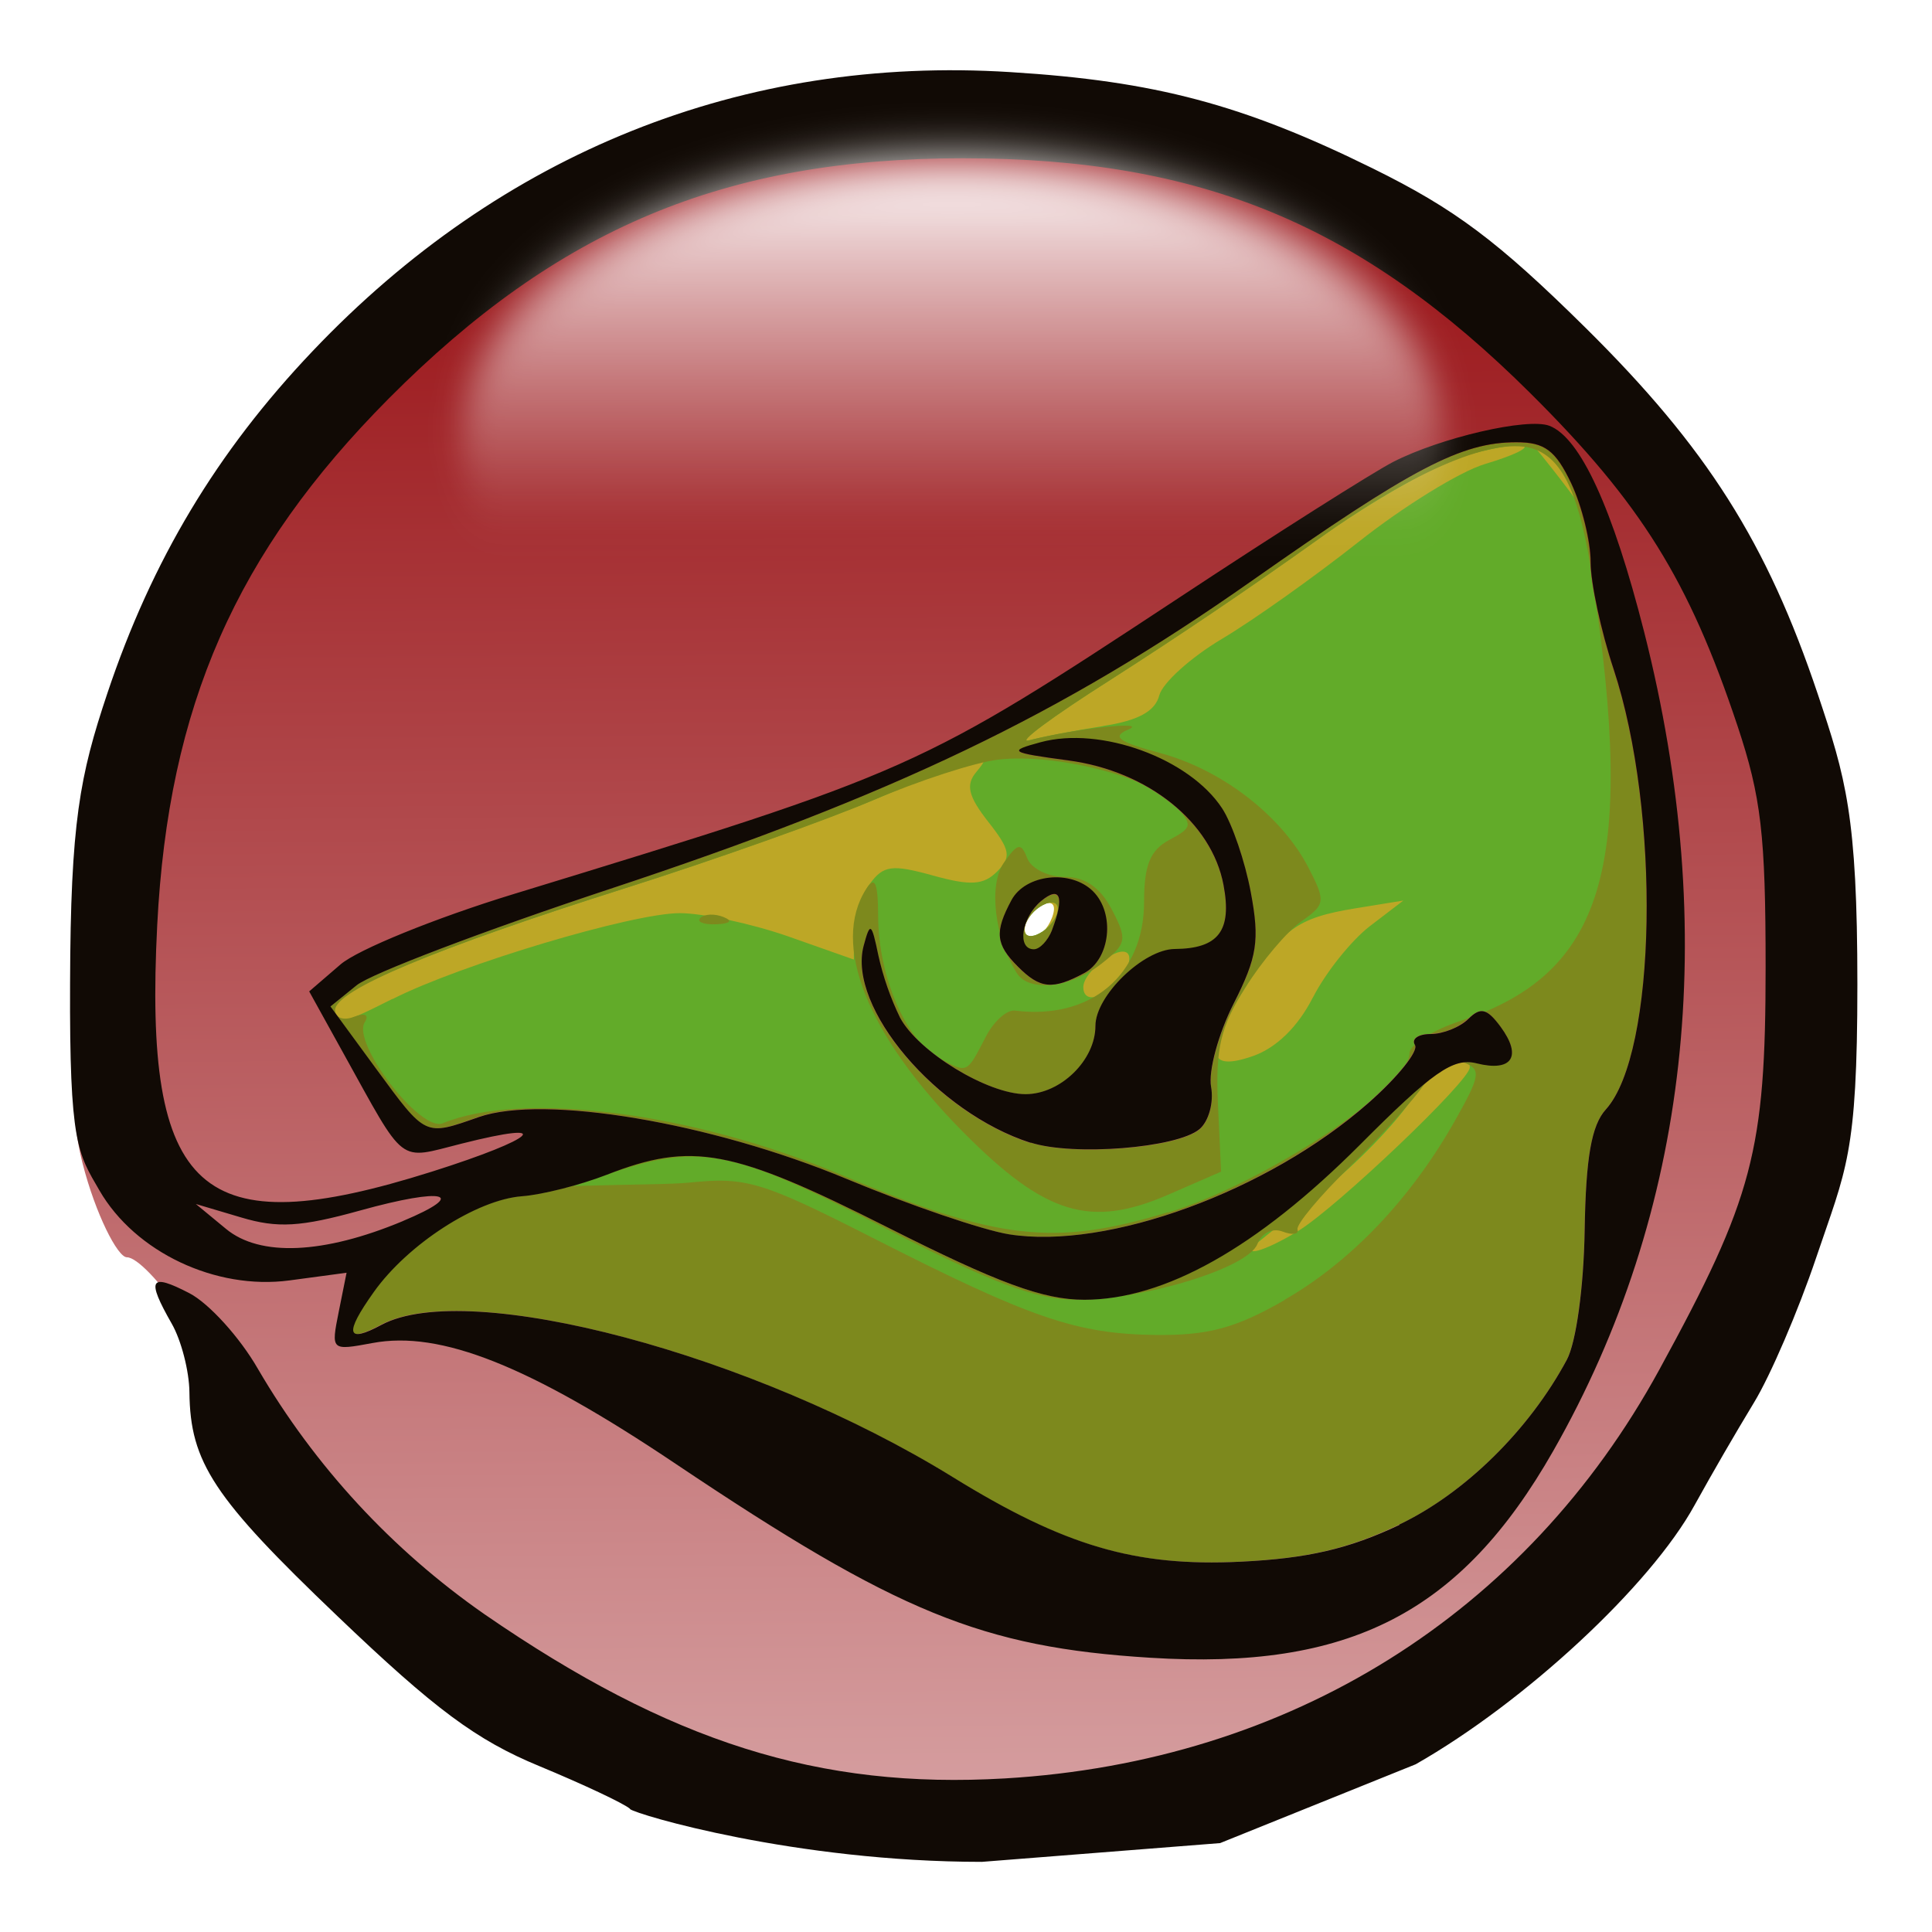
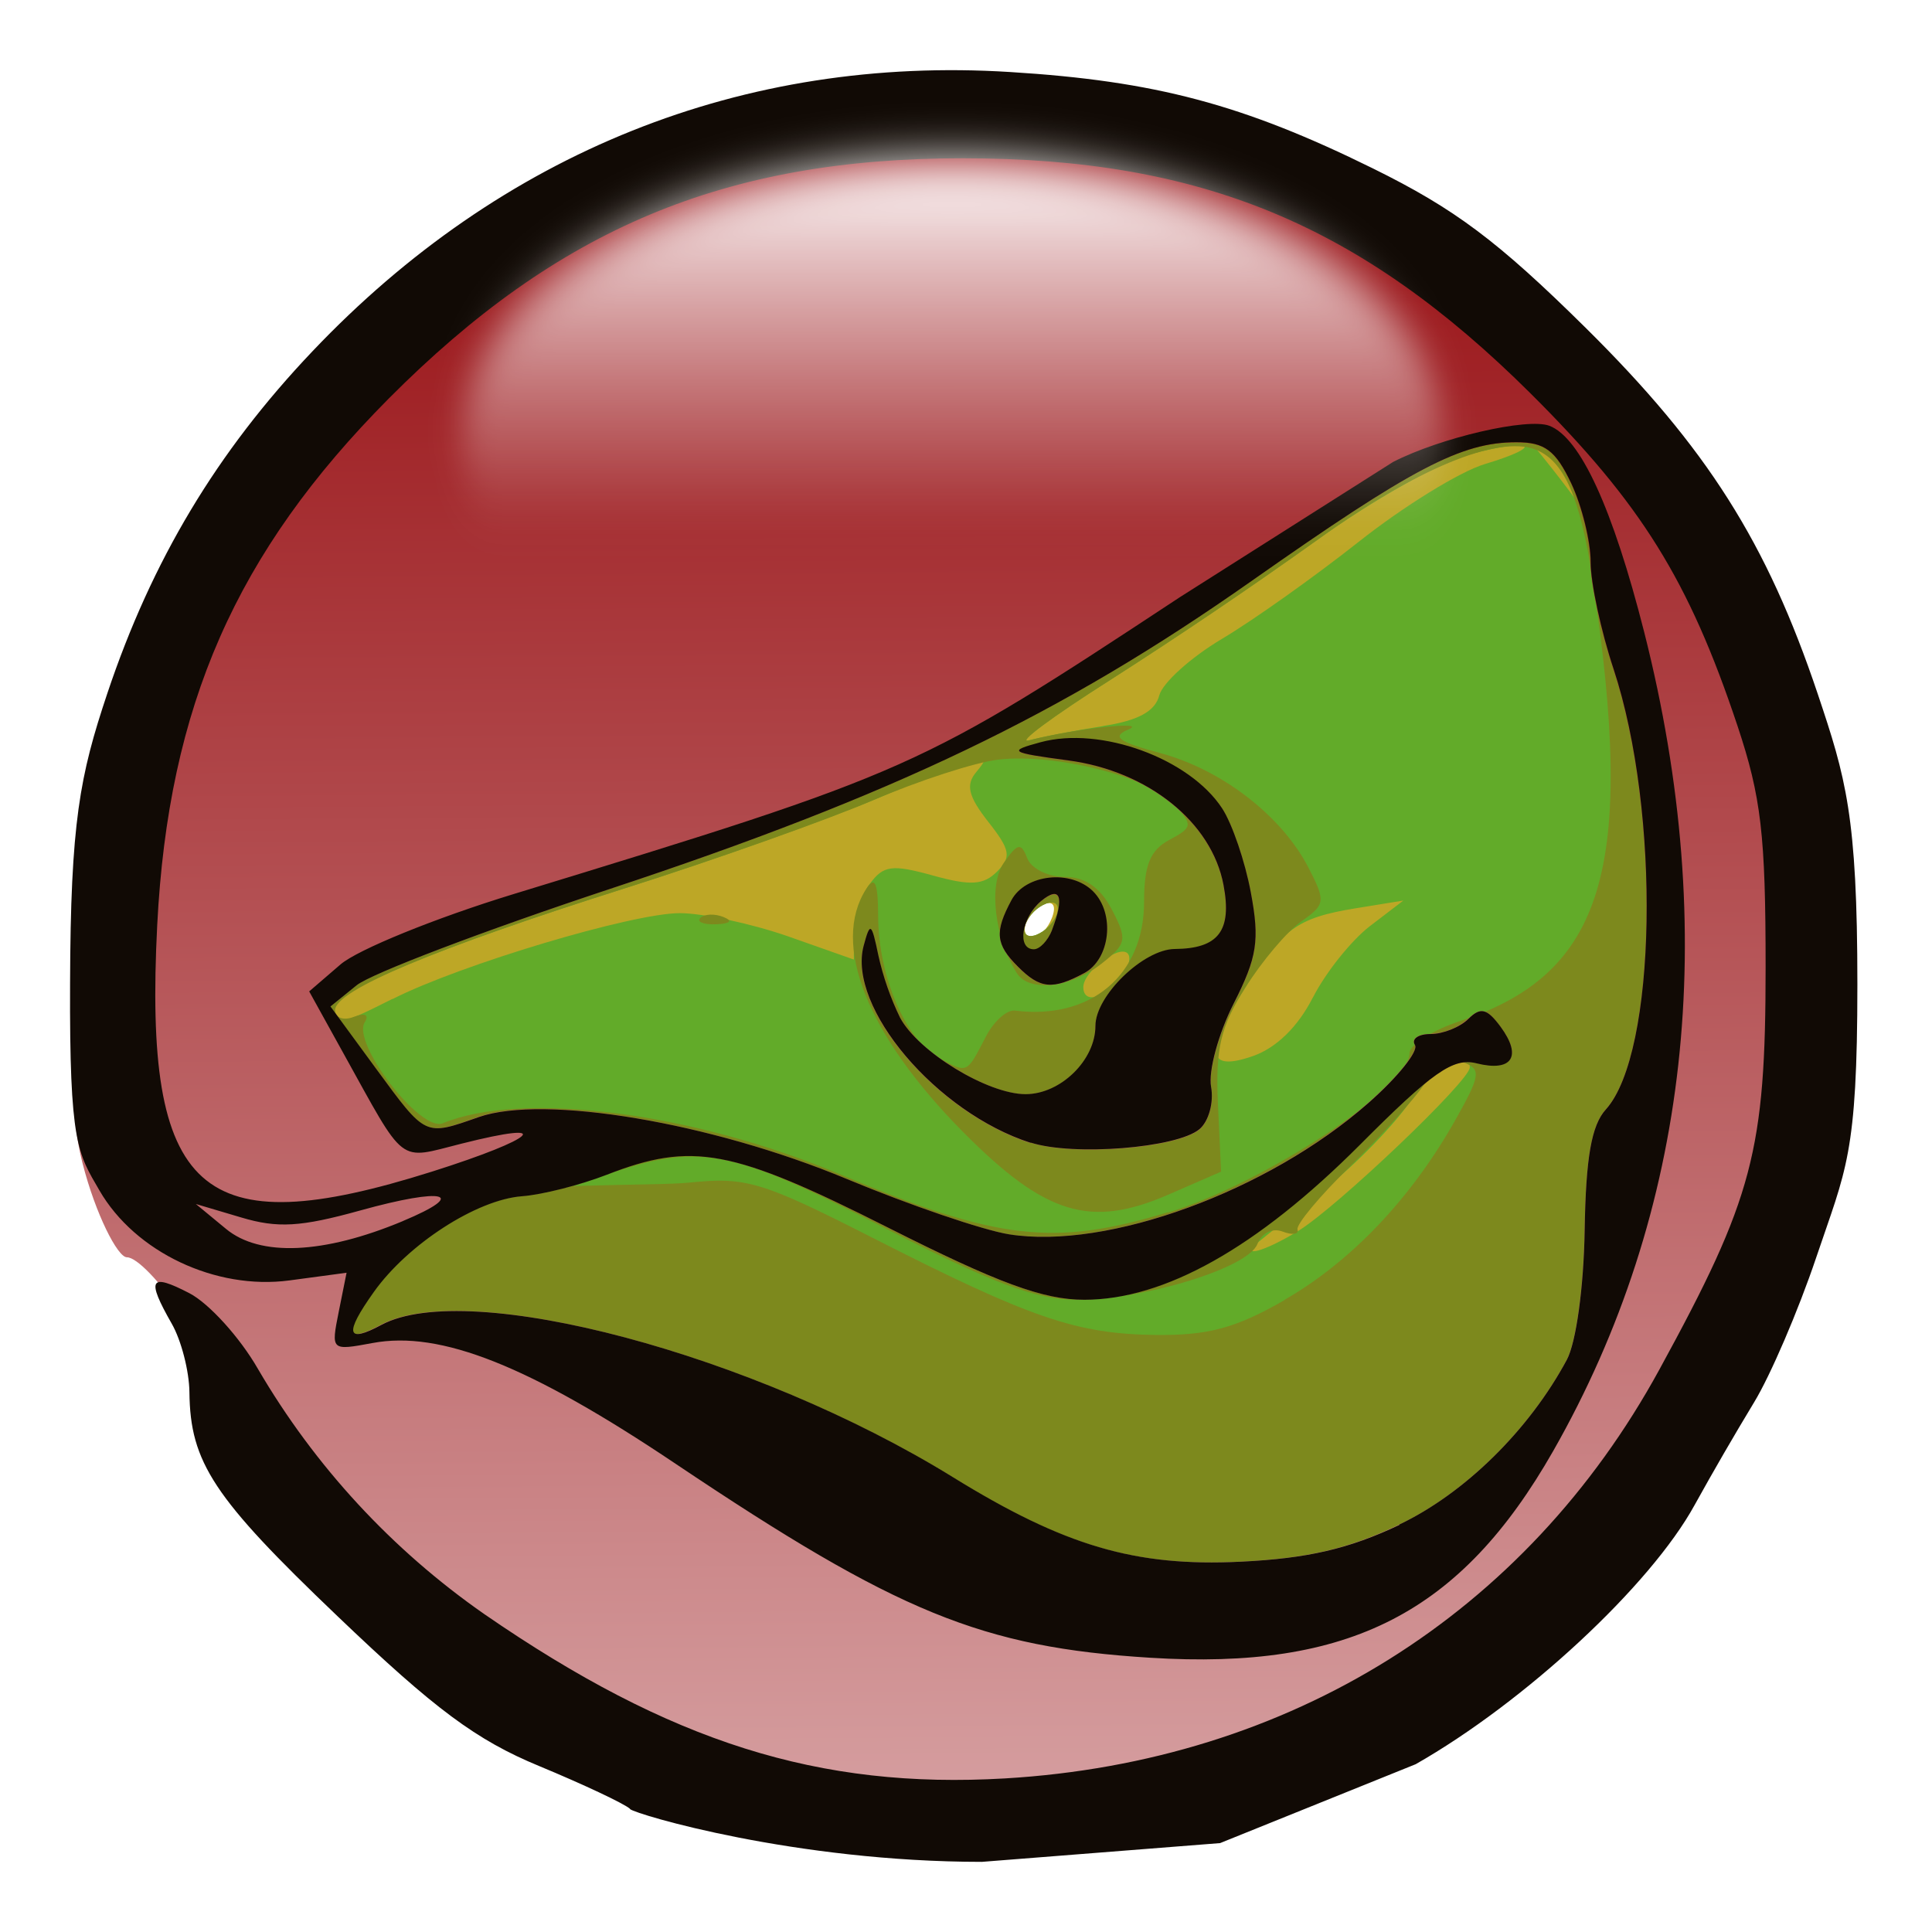
<svg xmlns="http://www.w3.org/2000/svg" viewBox="-10 -10 276 276">
  <filter id="c" width="1.08" x="-.04">
    <feGaussianBlur stdDeviation="1.65" />
  </filter>
  <linearGradient id="a" x1="75.37" x2="77.09" y1="3" y2="236.2" gradientUnits="userSpaceOnUse">
    <stop offset="0" stop-color="#960b0f" />
    <stop offset="1" stop-color="#fff" />
  </linearGradient>
  <linearGradient id="b" x1="79.75" x2="79.75" y1="16.81" y2="42.58" gradientUnits="userSpaceOnUse">
    <stop offset="0" stop-color="#fff" />
    <stop offset="1" stop-color="#fff" stop-opacity="0" />
  </linearGradient>
  <path fill="#bda726" d="M88.72 35.2c34.7-17.4 52.74-25.36 87.7-8.14 282.06 183.82-348.22 326-87.7 8.14zm51.54 85.97c.65-1.68.26-2.47-1-2.05-2.58.85-4 4.78-1.73 4.78.93 0 2.16-1.23 2.73-2.74z" />
  <path fill="#62ab29" d="M17.53 98.46C43.2 21.03 106.65-7 180.45 25.35 348.9 163.83 135.7 370.47 17.53 98.46zm30.62 74.17l3.8-6.47-5.34 5.07c-5.35 5.08-6.7 7.87-3.8 7.87.86 0 3.26-2.9 5.35-6.47zm127.3-6.77c5.64-3.48 24.52-21.47 24.52-23.36 0-3.42-4.72-.74-8.52 4.85-2.32 3.4-7.75 8.98-12.08 12.4a737.64 737.64 0 0 0-9.51 7.61c-2.92 2.46.76 1.46 5.58-1.5zm2.1-33.34c1.83-3.6 5.5-8.17 8.13-10.2l4.8-3.67-6.9 1.12c-8.24 1.35-10.4 2.9-15.76 11.4-5.82 9.22-5.5 12.02 1.16 9.7 3.35-1.17 6.43-4.17 8.56-8.35zm-131.47.2c9.7-4.92 34.27-12.27 41.03-12.27 3.3 0 10.24 1.5 15.43 3.3l9.44 3.33v-3.85c0-2.12 1.02-5.25 2.26-6.94 1.95-2.67 3.18-2.84 9.02-1.22 5.4 1.5 7.25 1.37 9.18-.56 2.08-2.08 1.9-3.1-1.27-7.12-2.82-3.6-3.23-5.25-1.75-7.04 2.74-3.3 1.77-3.06-13.42 3.43-7.44 3.17-24 9.1-36.8 13.14-26.62 8.43-41.4 14.57-41.4 17.2 0 2.48.86 2.33 8.26-1.42zm103.9-2.83c1.2-1.44 1.7-3.1 1.1-3.7-1.25-1.25-6.32 2.6-6.32 4.82 0 2.37 2.8 1.77 5.2-1.12zm-9-9.33c.44-1.3-.2-1.94-1.5-1.5a5.37 5.37 0 0 0-3.02 3.02c-.43 1.3.2 1.94 1.5 1.5a5.44 5.44 0 0 0 3.03-3.01zm6.63-26.85c5-.77 7.42-2.1 8-4.37.48-1.8 4.5-5.42 8.95-8.07 4.45-2.64 13.26-8.9 19.58-13.9s14.4-10 17.97-11.07c8.9-2.68 6.85-3.82-2.4-1.33-4.1 1.1-13.9 6.65-21.73 12.3a703.86 703.86 0 0 1-29.35 19.85c-8.3 5.26-13.55 9.15-11.65 8.64 1.9-.5 6.67-1.42 10.6-2.03z" />
  <path fill="#7d891d" d="M9.36 98.26C32.37 9.2 129.1-24.2 203.06 31.78c123.5 175.07-86.3 300.32-193.7 66.48zm164.1 77.46c9.57-5.5 18.17-14.55 24.48-25.78 3.55-6.3 3.68-7.2 1.17-8.16-1.83-.7-3.77.35-5.58 3.03-1.52 2.26-6.33 7.6-10.67 11.83-4.35 4.25-7.72 8.3-7.5 9s-.73.83-2.13.3c-1.45-.56-3 .2-3.6 1.77-1.32 3.43-16.1 7.96-25.95 7.96-5.63 0-12.14-2.45-27.5-10.35-22.23-11.43-26.55-12.18-40.77-7.07-5 1.8-10.37 3.23-11.9 3.17-1.7 2.98 7.76 27.34-27.44 18.88C18.7 156.6 78.12 160 88.5 158.94c8.1-.83 10.33-.16 26.12 7.87 22.67 11.54 29.17 13.76 40.54 13.9 7.47.07 11.37-.98 18.34-4.98zm-16.6-12.5c13.8-4.2 34.5-17.86 34.5-22.77 0-1.2 3.24-3.27 7.22-4.58 20.6-6.8 25.15-21.88 18.95-63-1.78-11.83-4.1-17.08-8.2-18.66-5.4-2.07-17.16 2.82-31.3 13.04a700.19 700.19 0 0 1-29.36 19.85c-8.3 5.26-13.55 9.16-11.65 8.67 6.4-1.68 17.28-2.86 14.15-1.54-2.4 1-1.4 1.76 4.54 3.34 8.82 2.36 17.36 8.95 21.2 16.35 2.5 4.85 2.44 5.3-1 7.7-2 1.4-5.62 5.67-8 9.46-3.55 5.6-4.28 8.7-3.92 16.6l.45 9.7-7.43 3.24c-11.22 4.9-17.64 2.95-29.36-8.84-13.75-13.85-18.97-26.94-13.9-34.8 1.24-1.92 1.68-.9 1.7 3.94.03 8.53 3.96 17.7 8.65 20.2 4.18 2.24 3.94 2.35 6.76-3.07 1.13-2.17 2.98-3.82 4.12-3.68 10.84 1.36 18.46-5.06 18.46-15.54 0-5.24.87-7.38 3.6-8.84 3.36-1.8 3.4-2.12.7-5.1-3.52-3.9-16.96-7.3-25.07-6.38-3.3.37-11.4 3-18.05 5.85s-22.55 8.48-35.35 12.54c-27.2 8.6-41.4 14.6-41.4 17.4 0 1.1 1.2 1.54 2.67.97 1.62-.62 2.23-.3 1.56.78-1.86 3 7.98 15.73 11.14 14.42 11.38-4.7 35.7-1.57 56.86 7.32 22.4 9.4 30.5 10.33 46.8 5.37zm-21.6-34.2c-3.2-5.15-4.06-12.62-1.85-15.77 1.98-2.83 2.46-2.92 3.34-.64.56 1.47 2.96 2.66 5.33 2.66 2.93 0 5.1 1.5 6.75 4.66 2.25 4.3 2.14 4.9-1.5 7.76-4.37 3.43-10.36 4.1-12.07 1.32zm5.75-8.46c.43-1.3-.22-1.94-1.5-1.5a5.4 5.4 0 0 0-3.02 3.02c-.43 1.3.2 1.94 1.5 1.5a5.4 5.4 0 0 0 3.03-3.01zm-50.96.57c.57-.57 2.06-.63 3.3-.13 1.38.55.97.96-1.04 1.04-1.8.07-2.83-.34-2.26-.9z" />
  <path fill="url(#a)" d="M52.2 141.44a43.73 43.73 0 0 0-8.06-4.55c-5.22-2.16-8.08-3.06-16.17-10.8-10.12-9.68-12.45-10.26-12.45-15.64 0-3.7-6.06-11.95-7.73-11.95-.77 0-2.6-3.6-3.66-7.74C1.5 80.6 5.5 63.32 8.95 52.7c3.55-10.93 8.82-19.12 16.8-27.5C41.4 8.7 57.6 1.8 79.7 3.17c12 .74 18.48 2.17 29.25 7.47 6.8 3.35 10.45 5.4 17.72 12.58 10.06 9.95 13.8 16.5 18.02 29.05 2.32 6.93 2.76 8.93 2.76 22.93 0 14.2-.97 14.42-3.45 21.74-1.48 4.4-2.74 8.82-4.1 11.02-1.34 2.2-3.64 6.9-5 9.38-3.65 6.66-13.26 14.35-22.32 19.5l-10.02 3.83-24.1 4.33c-15.44 0-23.07-5.1-26.27-3.56zm60.95-20.8c5.42-2.58 10.76-7.83 13.88-13.64.77-1.44 1.4-6 1.48-10.72.1-6.04.56-8.7 1.75-10.02 4.22-4.65 4.56-24.6.63-36.47-1.04-3.14-1.9-7.13-1.9-8.85s-.73-4.66-1.6-6.53c-1.3-2.73-2.2-3.4-4.54-3.4-4.57 0-8.6 2.1-21.93 11.48-15.76 11.08-29.57 17.7-53.2 25.53-10.33 3.42-19.75 7-20.94 7.96l-2.15 1.75 3.77 5.14c4.17 5.68 4 5.6 8.52 4C42.3 85 56.15 87.33 67.36 92c5.24 2.18 11.3 4.25 13.47 4.6 8.14 1.3 21.45-3.57 29.77-10.9 2.43-2.13 4.16-4.3 3.85-4.8s.27-.9 1.3-.9a5.1 5.1 0 0 0 3.12-1.25c1.02-1 1.55-.87 2.67.65 1.82 2.46.96 3.76-2 3.02-1.92-.48-3.63.72-9.7 6.78-8.5 8.5-16.15 12.8-22.8 12.8-3.4 0-7.13-1.37-16.3-6-12.87-6.5-16.18-7.1-23.26-4.35-2.2.86-5.35 1.66-7 1.78-3.76.28-9.47 3.97-12.3 7.94-2.46 3.46-2.26 4.28.64 2.72 7.2-3.86 30.84 2.43 47.3 12.6 9.25 5.72 15.1 7.44 23.84 7.02 5.54-.26 9-1.07 13.15-3.05zm-30.52-31.6c-7.8-2.5-15.2-11.23-13.83-16.33.54-2 .65-1.94 1.22.8a23.3 23.3 0 0 0 1.8 5.16C73.34 81.48 79.1 85 82.22 85c2.9 0 5.78-2.8 5.78-5.65 0-2.5 3.98-6.34 6.56-6.36 3.62-.03 4.75-1.5 4.04-5.3-.97-5.2-6.25-9.44-12.84-10.32-4.88-.66-5.04-.77-2.3-1.5 4.97-1.35 12.32 1.33 15.03 5.47.83 1.26 1.9 4.4 2.38 6.97.75 3.97.53 5.35-1.42 9.2-1.26 2.5-2.1 5.6-1.87 6.9.24 1.3-.2 2.87-.96 3.5-1.88 1.56-10.43 2.24-13.97 1.1zm-1.06-14.6c-1.84-1.84-1.94-2.87-.53-5.5 1.15-2.16 4.92-2.57 6.76-.73s1.43 5.6-.73 6.77c-2.63 1.4-3.66 1.3-5.5-.54zm2.82-3c1.06-2.76.7-3.74-.9-2.42-1.64 1.36-2.04 4-.6 4 .48 0 1.16-.7 1.5-1.58z" transform="translate(-5.31 -.3) scale(1.725)" />
-   <path fill="#110a05" d="M80 248.4c-.9-.78-6.74-3.52-12.96-6.1-9-3.72-14.9-8.1-28.85-21.44-17.7-16.9-21.02-21.94-21.13-31.97-.03-3.02-1.17-7.43-2.53-9.8-3.65-6.4-3.14-7.28 2.52-4.35 2.8 1.45 7.22 6.32 9.8 10.82a110.76 110.76 0 0 0 32.37 35.05c26.55 18.3 47.8 25 74.34 23.45 40.7-2.4 74.4-23.45 93.5-58.42 13.4-24.52 15.17-31.23 15.17-57.46 0-18.9-.63-24.32-4.02-34.5-6.94-20.8-13.77-31.77-29.53-47.45-24.3-24.18-47.08-33.62-81.16-33.62-33.95 0-57.8 10-82 34.34-21.8 21.95-31.46 43.9-33.06 75.2-1.96 38.5 6.06 45.7 39.23 35.23 15-4.74 17.85-7.44 4.24-4-9.2 2.3-7.85 3.35-16.92-13l-4.84-8.75 4.47-3.85c2.46-2.12 13.57-6.64 24.68-10.04 57.25-17.52 57.8-17.77 95.25-42.44C172.32 66.22 186.02 57.55 189 56c6.77-3.48 19.24-6.37 22.35-5.17 4.42 1.7 9.05 11.8 13.55 29.53 10.86 42.88 6.42 82.8-13 116.9-13.2 23.17-29.13 31.35-57.6 29.56-24.03-1.5-36.07-6.44-67.8-27.72-20.85-14-33.58-19.06-43.28-17.24-5.93 1.1-5.94 1.1-4.83-4.46l1.12-5.58-8.18 1.1c-10.53 1.4-22.03-4.05-27.12-12.85-3.1-5.35-4.3-6.64-4.2-29.58.07-23.02 1.38-29.66 5.32-41.43 6.36-19 15.64-34.5 29.3-48.87C61.63 11.75 96.2-2.1 134.33.3c20.68 1.28 33.24 4.62 51.8 13.77 11.7 5.77 17.84 10.37 30.37 22.75 17.35 17.16 25.9 30.66 33.18 52.33 4 11.94 5.66 17.34 5.66 41.48 0 24.5-1.62 26.38-5.88 39.02-2.56 7.6-6.56 16.9-8.88 20.7a448.56 448.56 0 0 0-8.49 14.66c-6.3 11.5-24.23 28.14-39.85 37.03L164.3 253.3l-34.03 2.68c-26.64 0-49.37-6.76-50.27-7.54zm109.88-40.6c9.36-4.46 18.56-13.5 23.95-23.54 1.33-2.47 2.42-10.35 2.55-18.5.17-10.4.97-15 3.03-17.27 7.27-8.03 7.86-42.47 1.1-62.93-1.8-5.42-3.27-12.3-3.27-15.26s-1.25-8.04-2.78-11.27c-2.23-4.7-3.8-5.86-7.82-5.86-7.88 0-14.82 3.64-37.84 19.82-27.2 19.12-51 30.54-91.76 44.03-17.8 5.9-34.07 12.08-36.1 13.74l-3.73 3.02 6.5 8.87c7.2 9.8 6.9 9.66 14.7 6.93 9.3-3.24 33.18.78 52.5 8.82 9.05 3.77 19.5 7.33 23.23 7.93 14.06 2.25 37.02-6.14 51.37-18.78 4.18-3.68 7.16-7.4 6.63-8.26-.54-.86.47-1.57 2.23-1.57s4.2-.97 5.4-2.16c1.74-1.73 2.66-1.5 4.6 1.12 3.12 4.24 1.64 6.5-3.45 5.22-3.32-.83-6.27 1.23-16.7 11.7-14.65 14.66-27.86 22.08-39.32 22.08-5.86 0-12.3-2.37-28.12-10.35-22.2-11.2-27.9-12.27-40.12-7.5-3.8 1.47-9.23 2.85-12.07 3.06-6.48.48-16.34 6.85-21.2 13.7-4.24 5.96-3.9 7.37 1.1 4.68 12.44-6.65 53.2 4.2 81.6 21.73 15.97 9.86 26.07 12.83 41.13 12.1 9.55-.46 15.5-1.84 22.7-5.26zm-52.64-54.54c-13.44-4.3-26.2-19.36-23.86-28.15.93-3.46 1.12-3.34 2.1 1.37a40.4 40.4 0 0 0 3.1 8.9c2.62 4.9 12.54 10.93 17.93 10.93 5 0 9.98-4.86 9.98-9.76 0-4.3 6.86-10.94 11.33-10.98 6.25-.05 8.2-2.6 6.97-9.14-1.68-8.97-10.78-16.28-22.16-17.8-8.42-1.13-8.7-1.32-3.97-2.6 8.57-2.32 21.25 2.3 25.93 9.45 1.43 2.18 3.28 7.6 4.1 12.02 1.28 6.85.92 9.22-2.46 15.88-2.18 4.3-3.63 9.65-3.22 11.88s-.34 4.95-1.66 6.05c-3.24 2.7-18 3.87-24.1 1.92zm-1.83-25.18c-3.18-3.18-3.35-4.95-.92-9.48 2-3.73 8.5-4.43 11.67-1.26s2.46 9.68-1.27 11.67c-4.53 2.43-6.3 2.26-9.47-.92zm4.87-5.2c1.83-4.76 1.2-6.44-1.54-4.17-2.82 2.35-3.5 6.9-1.05 6.9.85 0 2-1.23 2.6-2.73zm-92.74 41.56c9.5-3.97 5.96-4.86-6.06-1.52-8.54 2.37-11.82 2.56-17.03 1L17.98 162l4.3 3.55c4.85 4.02 13.95 3.62 25.25-1.1z" />
+   <path fill="#110a05" d="M80 248.4c-.9-.78-6.74-3.52-12.96-6.1-9-3.72-14.9-8.1-28.85-21.44-17.7-16.9-21.02-21.94-21.13-31.97-.03-3.02-1.17-7.43-2.53-9.8-3.65-6.4-3.14-7.28 2.52-4.35 2.8 1.45 7.22 6.32 9.8 10.82a110.76 110.76 0 0 0 32.37 35.05c26.55 18.3 47.8 25 74.34 23.45 40.7-2.4 74.4-23.45 93.5-58.42 13.4-24.52 15.17-31.23 15.17-57.46 0-18.9-.63-24.32-4.02-34.5-6.94-20.8-13.77-31.77-29.53-47.45-24.3-24.18-47.08-33.62-81.16-33.62-33.95 0-57.8 10-82 34.34-21.8 21.95-31.46 43.9-33.06 75.2-1.96 38.5 6.06 45.7 39.23 35.23 15-4.74 17.85-7.44 4.24-4-9.2 2.3-7.85 3.35-16.92-13l-4.84-8.75 4.47-3.85c2.46-2.12 13.57-6.64 24.68-10.04 57.25-17.52 57.8-17.77 95.25-42.44L189 56c6.77-3.48 19.24-6.37 22.35-5.17 4.42 1.7 9.05 11.8 13.55 29.53 10.86 42.88 6.42 82.8-13 116.9-13.2 23.17-29.13 31.35-57.6 29.56-24.03-1.5-36.07-6.44-67.8-27.72-20.85-14-33.58-19.06-43.28-17.24-5.93 1.1-5.94 1.1-4.83-4.46l1.12-5.58-8.18 1.1c-10.53 1.4-22.03-4.05-27.12-12.85-3.1-5.35-4.3-6.64-4.2-29.58.07-23.02 1.38-29.66 5.32-41.43 6.36-19 15.64-34.5 29.3-48.87 27-28.44 61.57-42.3 99.7-39.9 20.68 1.28 33.24 4.62 51.8 13.77 11.7 5.77 17.84 10.37 30.37 22.75 17.35 17.16 25.9 30.66 33.18 52.33 4 11.94 5.66 17.34 5.66 41.48 0 24.5-1.62 26.38-5.88 39.02-2.56 7.6-6.56 16.9-8.88 20.7a448.56 448.56 0 0 0-8.49 14.66c-6.3 11.5-24.23 28.14-39.85 37.03L164.3 253.3l-34.03 2.68c-26.64 0-49.37-6.76-50.27-7.54zm109.88-40.6c9.36-4.46 18.56-13.5 23.95-23.54 1.33-2.47 2.42-10.35 2.55-18.5.17-10.4.97-15 3.03-17.27 7.27-8.03 7.86-42.47 1.1-62.93-1.8-5.42-3.27-12.3-3.27-15.26s-1.25-8.04-2.78-11.27c-2.23-4.7-3.8-5.86-7.82-5.86-7.88 0-14.82 3.64-37.84 19.82-27.2 19.12-51 30.54-91.76 44.03-17.8 5.9-34.07 12.08-36.1 13.74l-3.73 3.02 6.5 8.87c7.2 9.8 6.9 9.66 14.7 6.93 9.3-3.24 33.18.78 52.5 8.82 9.05 3.77 19.5 7.33 23.23 7.93 14.06 2.25 37.02-6.14 51.37-18.78 4.18-3.68 7.16-7.4 6.63-8.26-.54-.86.47-1.57 2.23-1.57s4.2-.97 5.4-2.16c1.74-1.73 2.66-1.5 4.6 1.12 3.12 4.24 1.64 6.5-3.45 5.22-3.32-.83-6.27 1.23-16.7 11.7-14.65 14.66-27.86 22.08-39.32 22.08-5.86 0-12.3-2.37-28.12-10.35-22.2-11.2-27.9-12.27-40.12-7.5-3.8 1.47-9.23 2.85-12.07 3.06-6.48.48-16.34 6.85-21.2 13.7-4.24 5.96-3.9 7.37 1.1 4.68 12.44-6.65 53.2 4.2 81.6 21.73 15.97 9.86 26.07 12.83 41.13 12.1 9.55-.46 15.5-1.84 22.7-5.26zm-52.64-54.54c-13.44-4.3-26.2-19.36-23.86-28.15.93-3.46 1.12-3.34 2.1 1.37a40.4 40.4 0 0 0 3.1 8.9c2.62 4.9 12.54 10.93 17.93 10.93 5 0 9.98-4.86 9.98-9.76 0-4.3 6.86-10.94 11.33-10.98 6.25-.05 8.2-2.6 6.97-9.14-1.68-8.97-10.78-16.28-22.16-17.8-8.42-1.13-8.7-1.32-3.97-2.6 8.57-2.32 21.25 2.3 25.93 9.45 1.43 2.18 3.28 7.6 4.1 12.02 1.28 6.85.92 9.22-2.46 15.88-2.18 4.3-3.63 9.65-3.22 11.88s-.34 4.95-1.66 6.05c-3.24 2.7-18 3.87-24.1 1.92zm-1.83-25.18c-3.18-3.18-3.35-4.95-.92-9.48 2-3.73 8.5-4.43 11.67-1.26s2.46 9.68-1.27 11.67c-4.53 2.43-6.3 2.26-9.47-.92zm4.87-5.2c1.83-4.76 1.2-6.44-1.54-4.17-2.82 2.35-3.5 6.9-1.05 6.9.85 0 2-1.23 2.6-2.73zm-92.74 41.56c9.5-3.97 5.96-4.86-6.06-1.52-8.54 2.37-11.82 2.56-17.03 1L17.98 162l4.3 3.55c4.85 4.02 13.95 3.62 25.25-1.1z" />
  <path fill="url(#b)" d="M131.05 36.48a51.53 19.4 0 1 1-103.06 0 51.53 19.4 0 1 1 103.06 0z" filter="url(#c)" transform="matrix(1.36 0 0 2.048 17.86 -22.28)" />
</svg>
